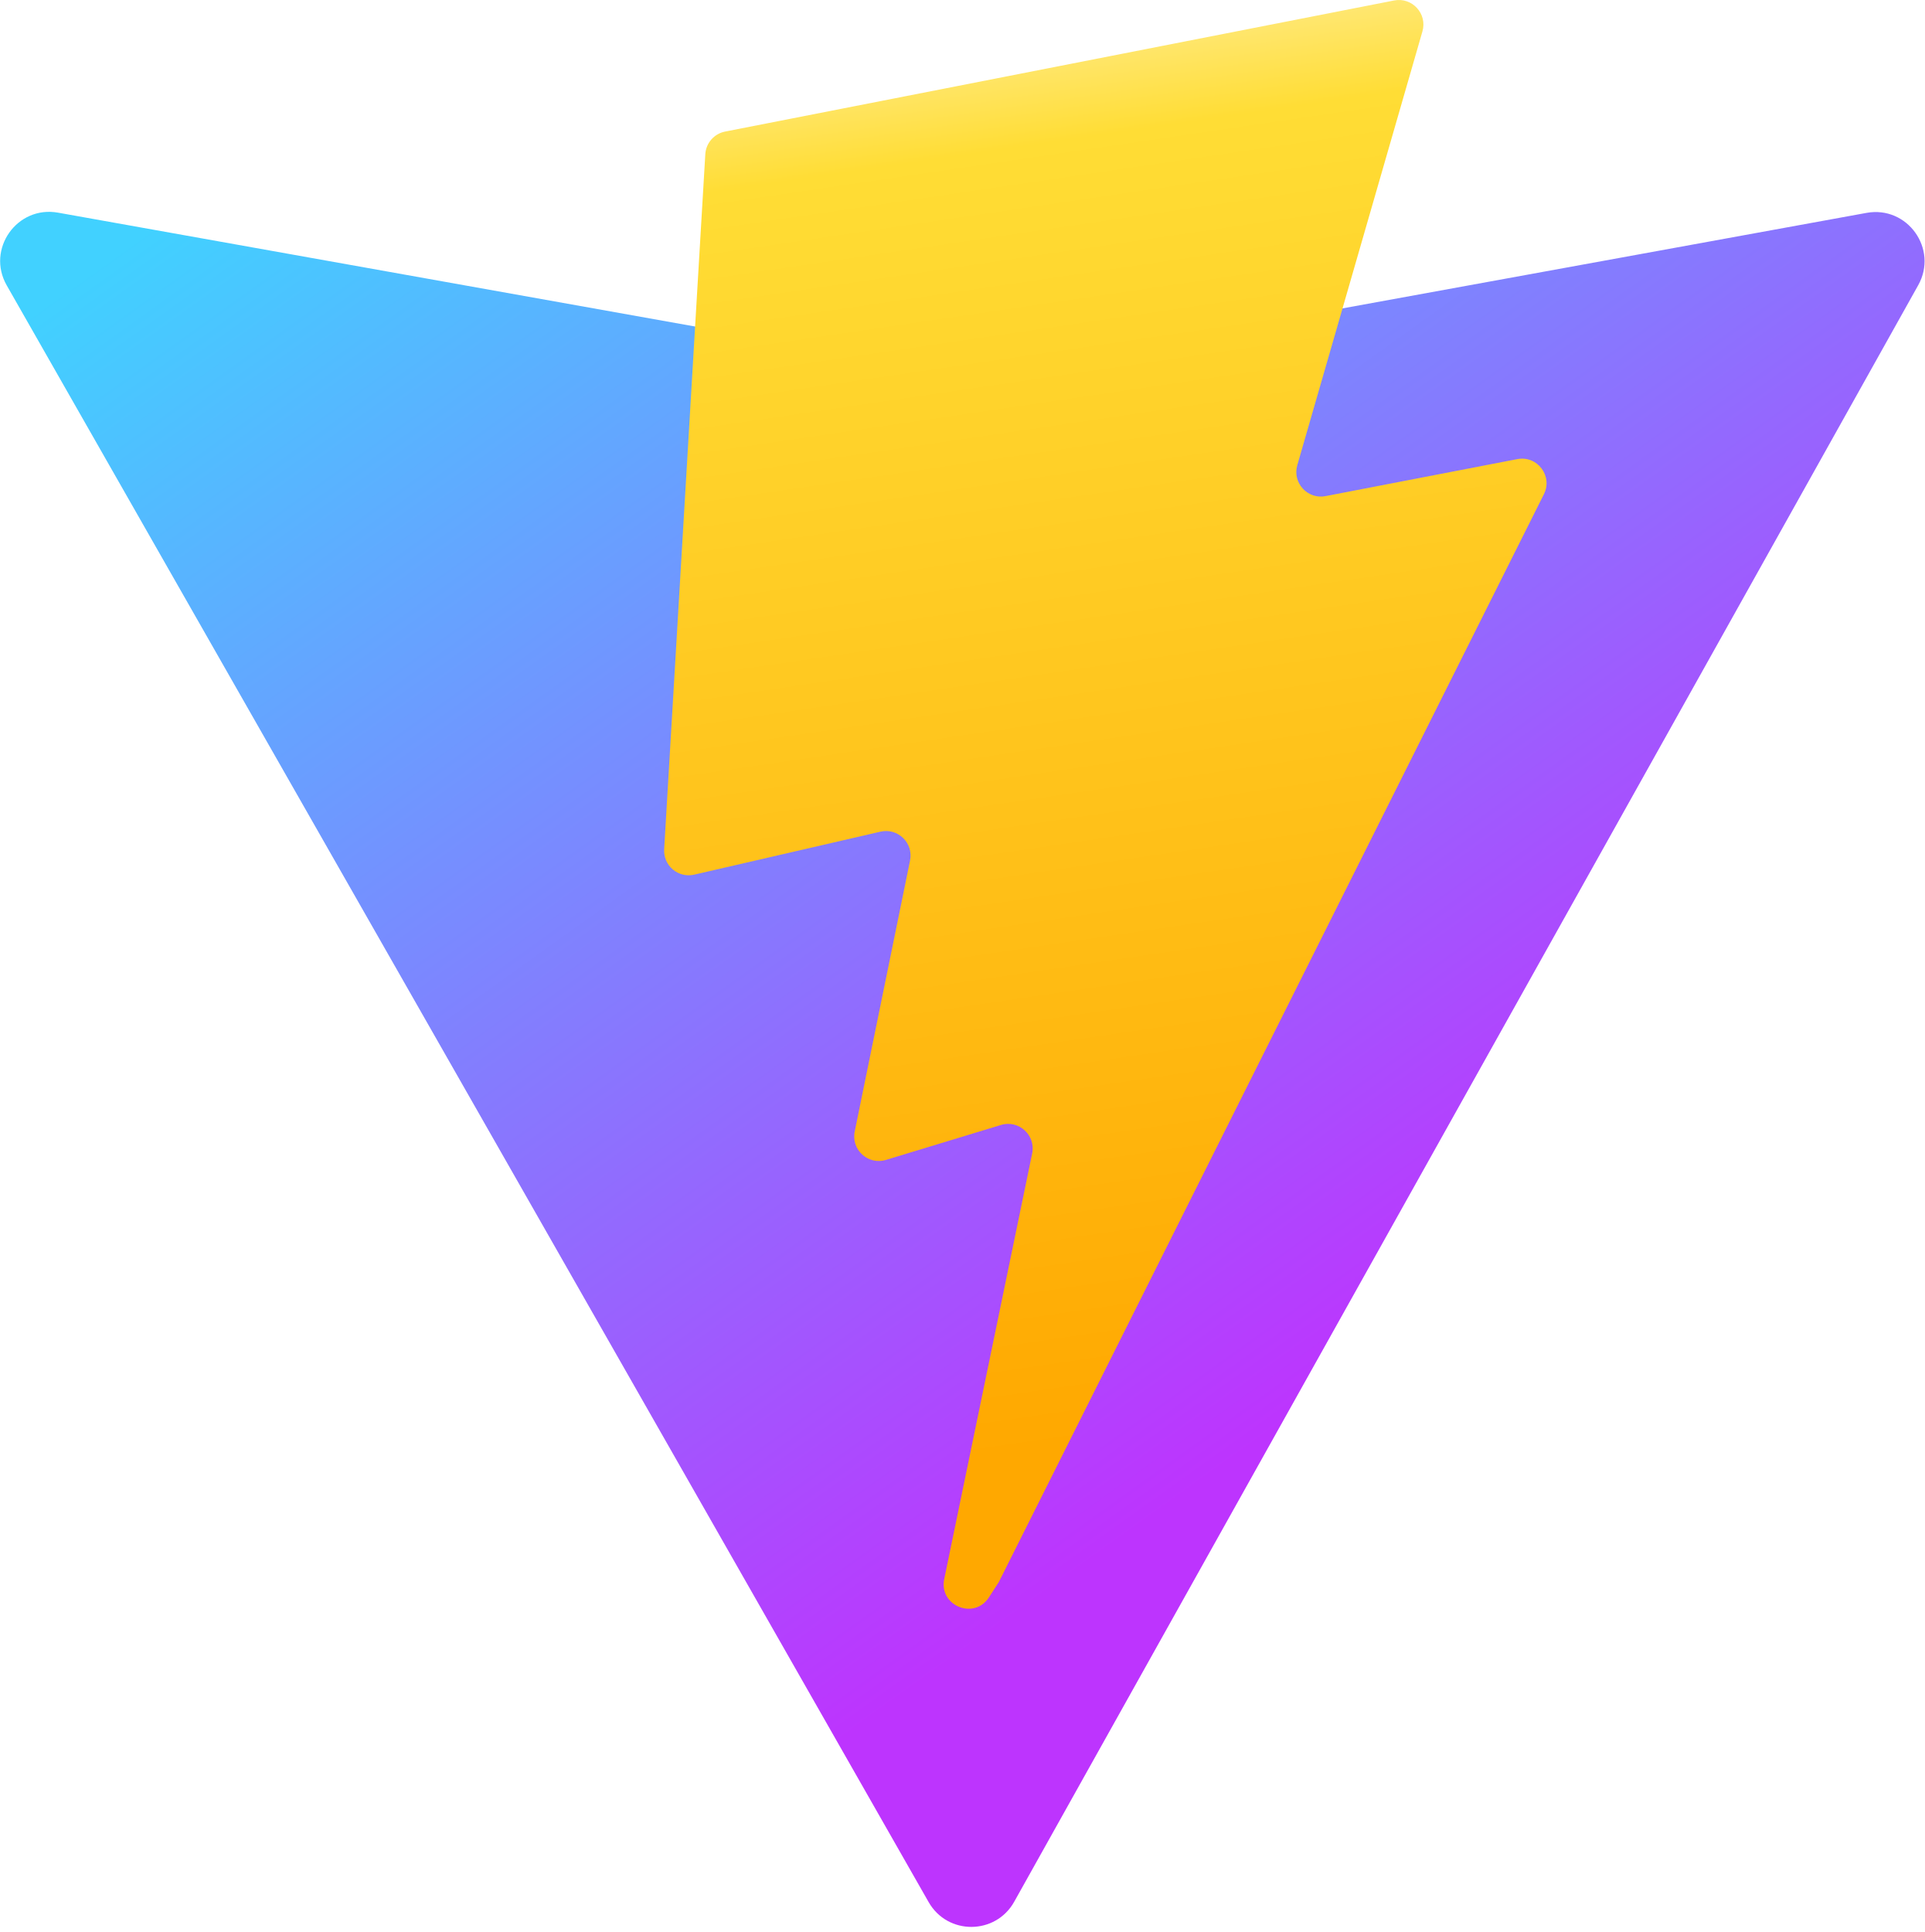
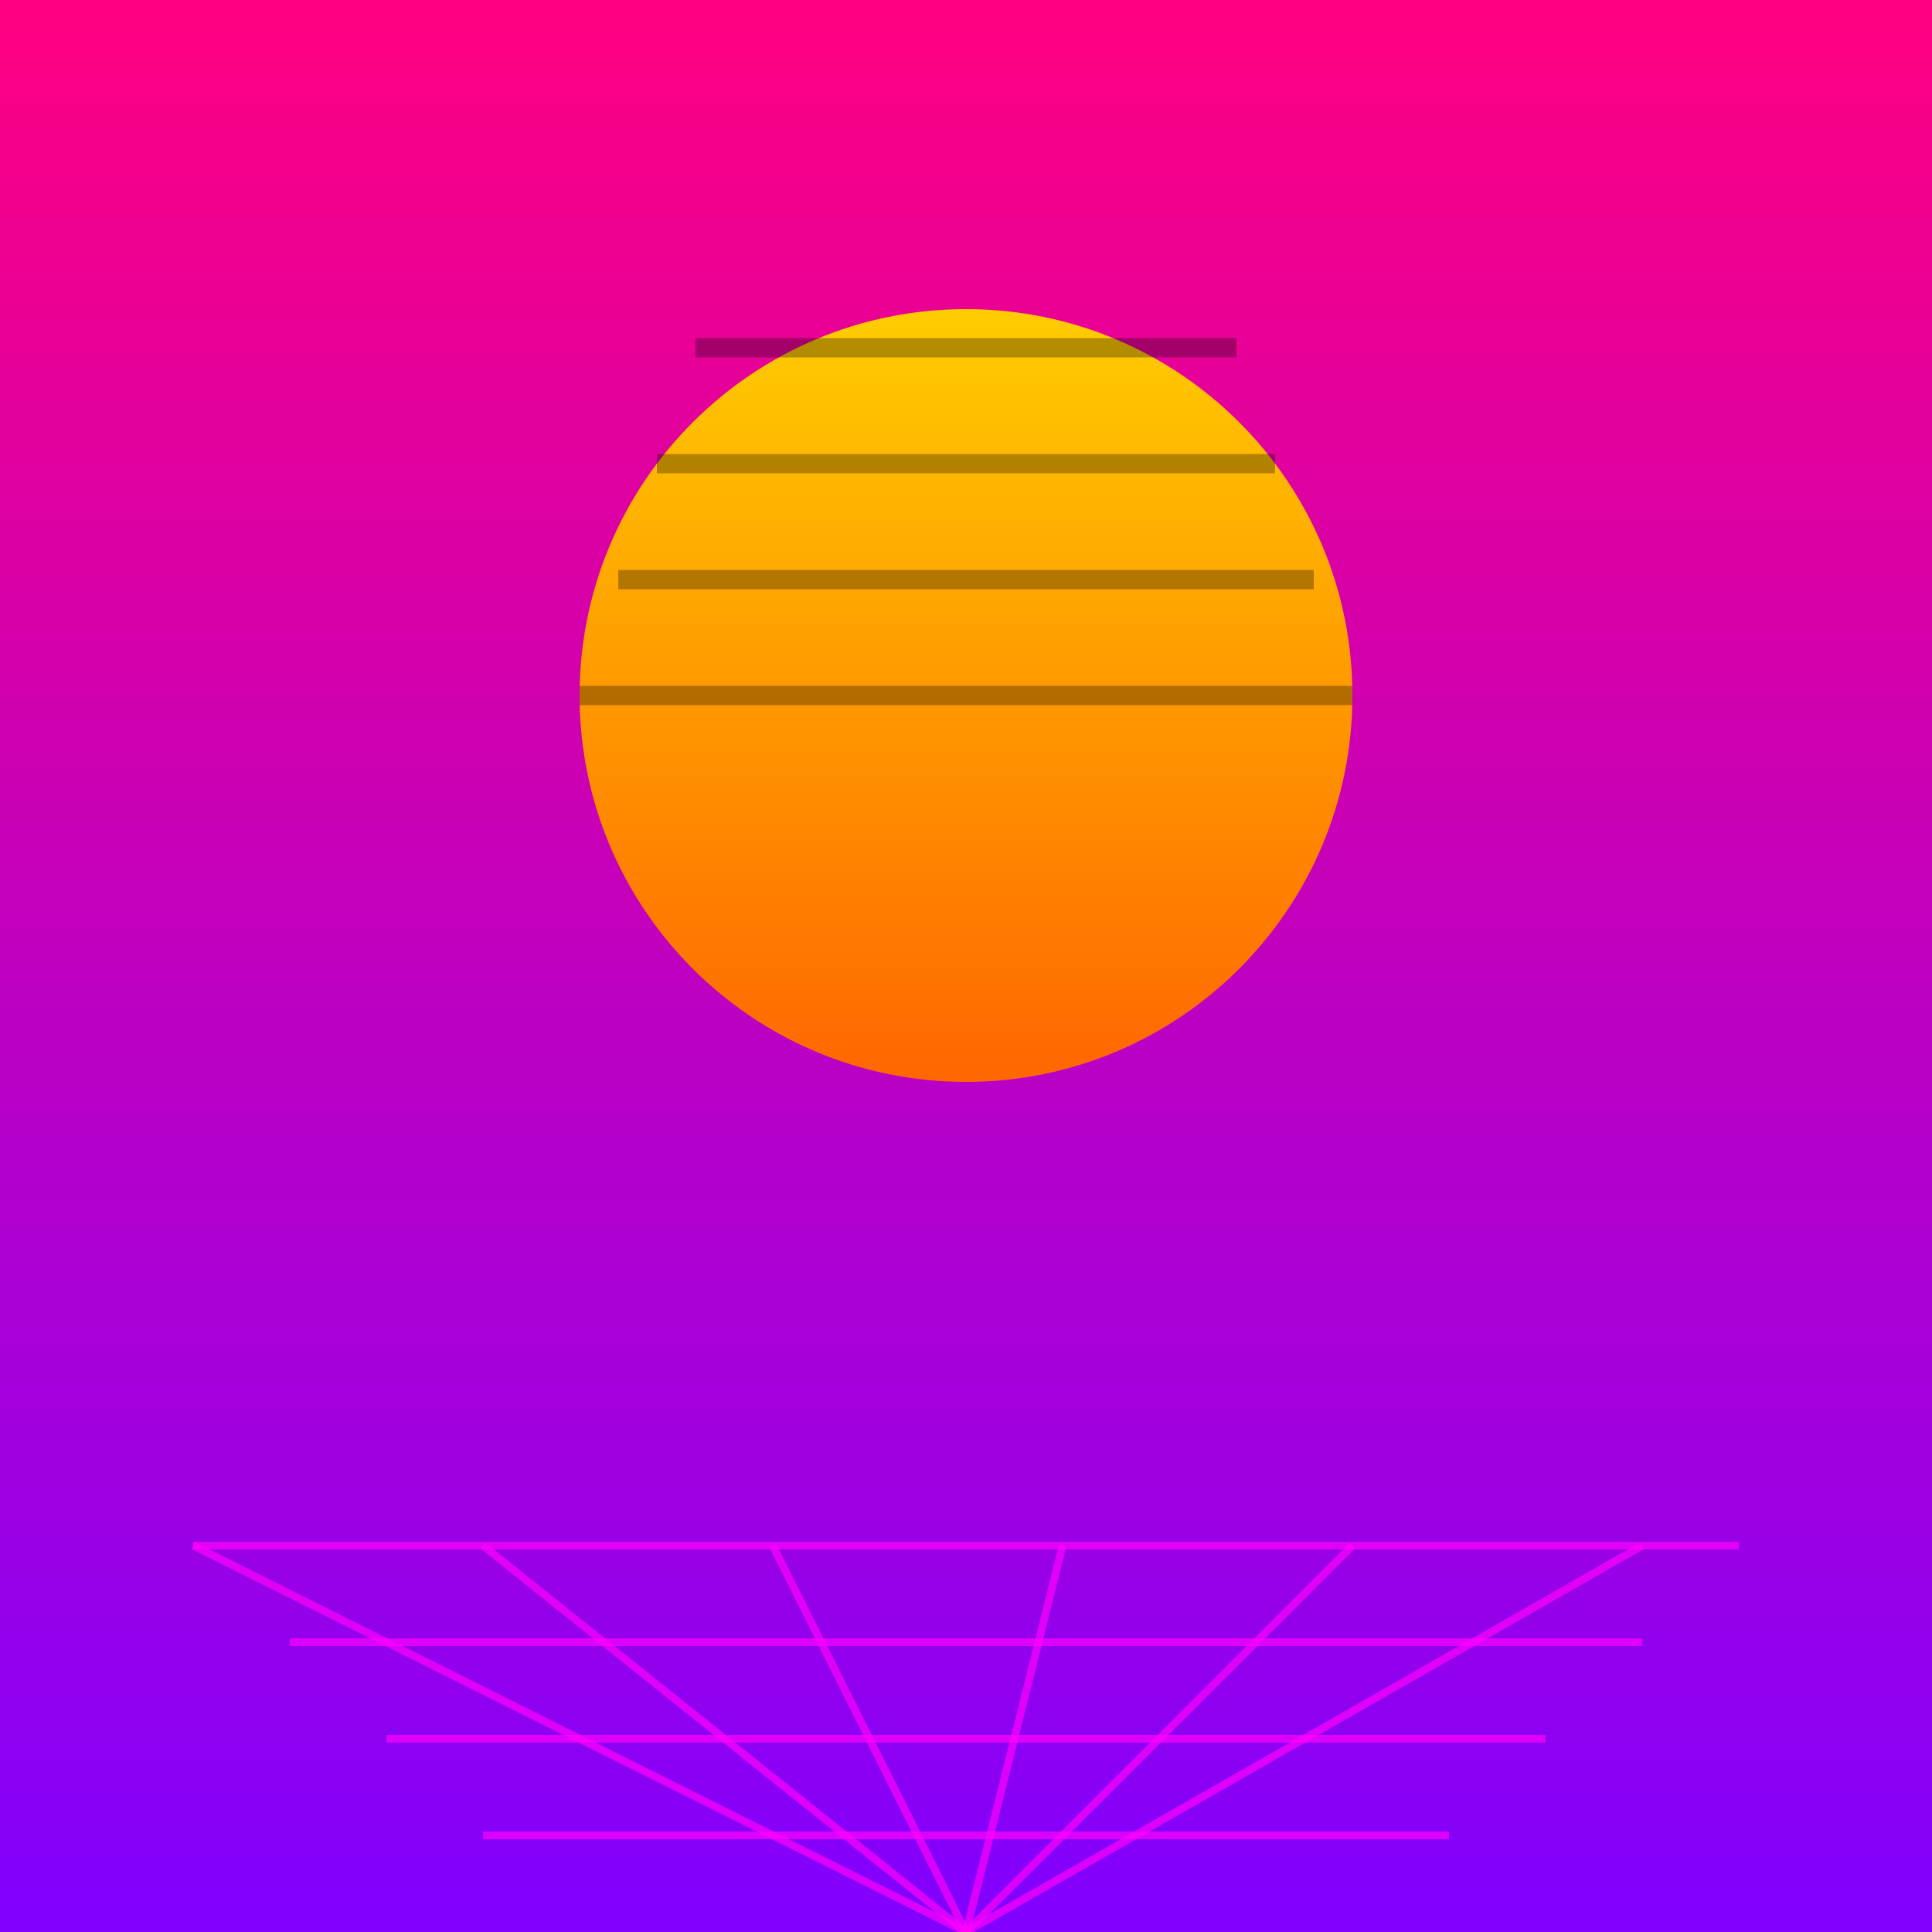
- <svg xmlns="http://www.w3.org/2000/svg" aria-hidden="true" role="img" class="iconify iconify--logos" width="31.88" height="32" preserveAspectRatio="xMidYMid meet" viewBox="0 0 256 257">
+ <svg xmlns="http://www.w3.org/2000/svg" viewBox="0 0 500 500">
  <defs>
-     <linearGradient id="IconifyId1813088fe1fbc01fb466" x1="-.828%" x2="57.636%" y1="7.652%" y2="78.411%">
-       <stop offset="0%" stop-color="#41D1FF" />
-       <stop offset="100%" stop-color="#BD34FE" />
+     <linearGradient id="skyGradient" x1="0" y1="0" x2="0" y2="1">
+       <stop offset="0%" stop-color="#ff0080" />
+       <stop offset="100%" stop-color="#8000ff" />
    </linearGradient>
-     <linearGradient id="IconifyId1813088fe1fbc01fb467" x1="43.376%" x2="50.316%" y1="2.242%" y2="89.03%">
-       <stop offset="0%" stop-color="#FFEA83" />
-       <stop offset="8.333%" stop-color="#FFDD35" />
-       <stop offset="100%" stop-color="#FFA800" />
+     <linearGradient id="sunGradient" x1="0" y1="0" x2="0" y2="1">
+       <stop offset="0%" stop-color="#ffcc00" />
+       <stop offset="100%" stop-color="#ff6600" />
    </linearGradient>
  </defs>
-   <path fill="url(#IconifyId1813088fe1fbc01fb466)" d="M255.153 37.938L134.897 252.976c-2.483 4.44-8.862 4.466-11.382.048L.875 37.958c-2.746-4.814 1.371-10.646 6.827-9.67l120.385 21.517a6.537 6.537 0 0 0 2.322-.004l117.867-21.483c5.438-.991 9.574 4.796 6.877 9.62Z" />
-   <path fill="url(#IconifyId1813088fe1fbc01fb467)" d="M185.432.063L96.44 17.501a3.268 3.268 0 0 0-2.634 3.014l-5.474 92.456a3.268 3.268 0 0 0 3.997 3.378l24.777-5.718c2.318-.535 4.413 1.507 3.936 3.838l-7.361 36.047c-.495 2.426 1.782 4.5 4.151 3.78l15.304-4.649c2.372-.72 4.652 1.36 4.15 3.788l-11.698 56.621c-.732 3.542 3.979 5.473 5.943 2.437l1.313-2.028l72.516-144.72c1.215-2.423-.88-5.186-3.54-4.672l-25.505 4.922c-2.396.462-4.435-1.77-3.759-4.114l16.646-57.705c.677-2.35-1.37-4.583-3.769-4.113Z" />
+   <rect width="100%" height="100%" fill="url(#skyGradient)" />
+   <circle cx="250" cy="180" r="100" fill="url(#sunGradient)" />
+   <g stroke="rgba(0,0,0,0.3)" stroke-width="5">
+     <line x1="150" y1="180" x2="350" y2="180" />
+     <line x1="160" y1="150" x2="340" y2="150" />
+     <line x1="170" y1="120" x2="330" y2="120" />
+     <line x1="180" y1="90" x2="320" y2="90" />
+   </g>
+   <g stroke="rgba(255, 0, 255, 0.7)" stroke-width="2">
+     <line x1="50" y1="400" x2="450" y2="400" />
+     <line x1="75" y1="425" x2="425" y2="425" />
+     <line x1="100" y1="450" x2="400" y2="450" />
+     <line x1="125" y1="475" x2="375" y2="475" />
+     <line x1="50" y1="400" x2="250" y2="500" />
+     <line x1="125" y1="400" x2="250" y2="500" />
+     <line x1="200" y1="400" x2="250" y2="500" />
+     <line x1="275" y1="400" x2="250" y2="500" />
+     <line x1="350" y1="400" x2="250" y2="500" />
+     <line x1="425" y1="400" x2="250" y2="500" />
+   </g>
</svg>
